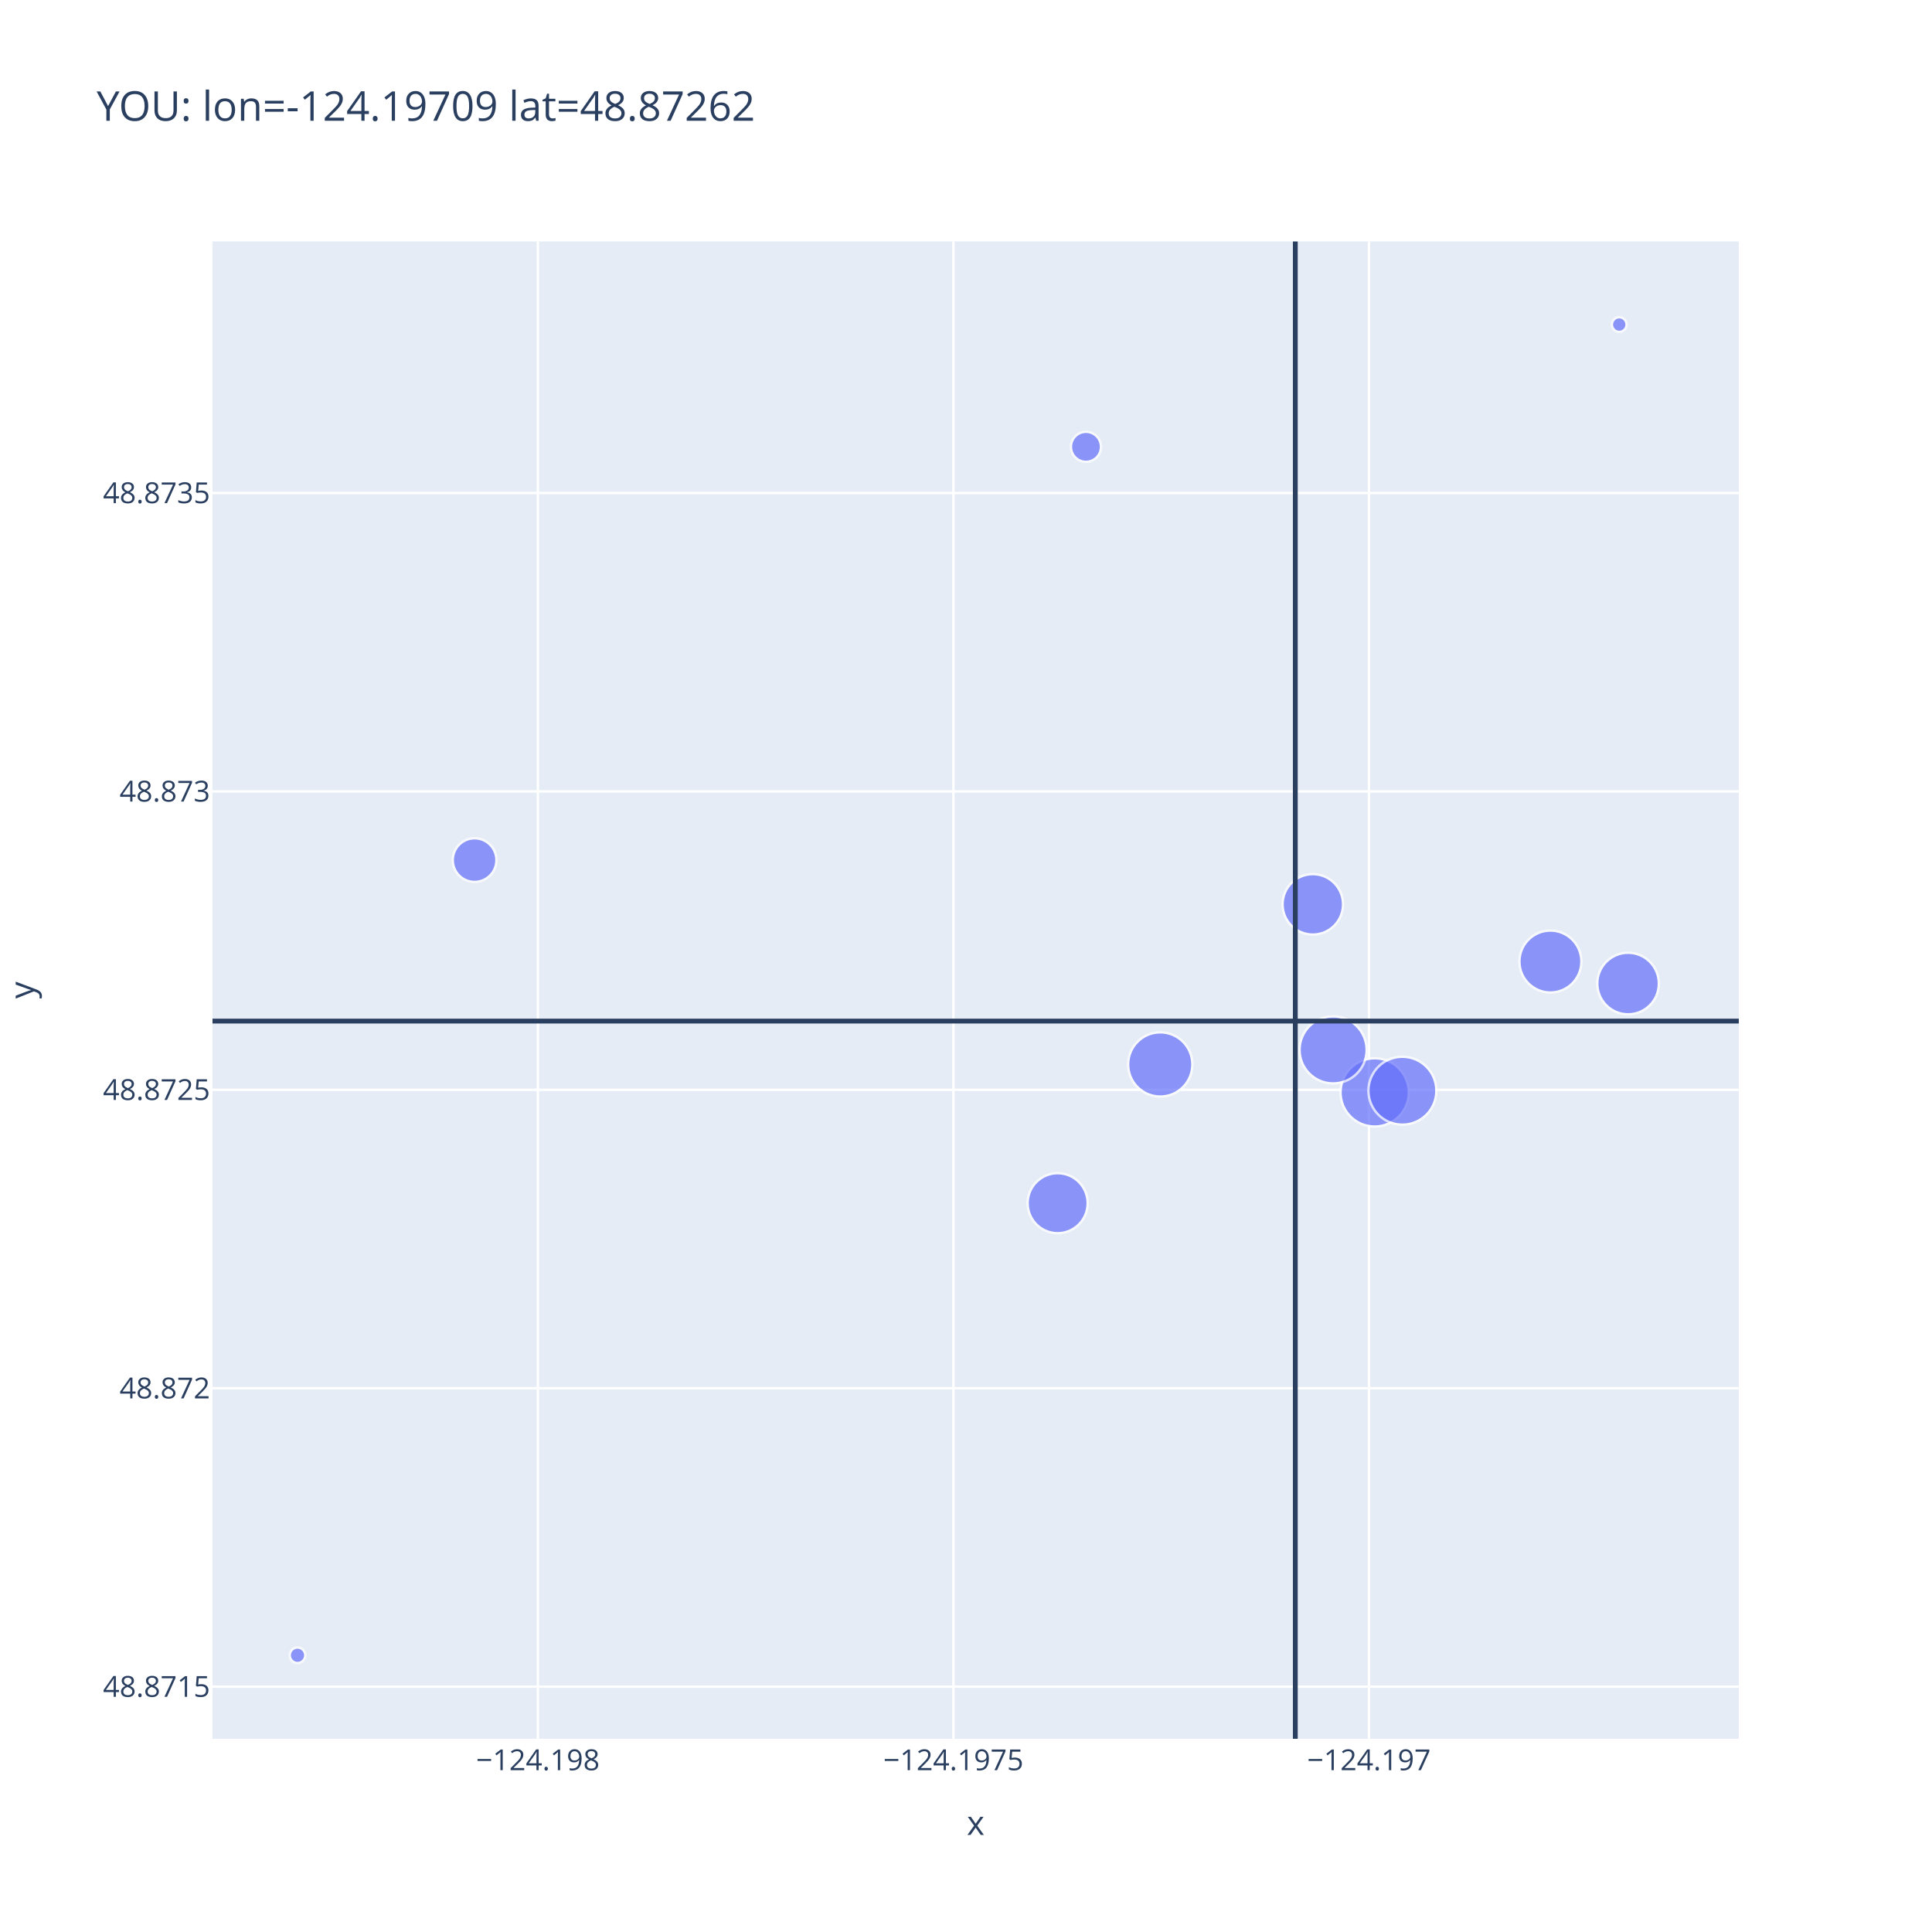
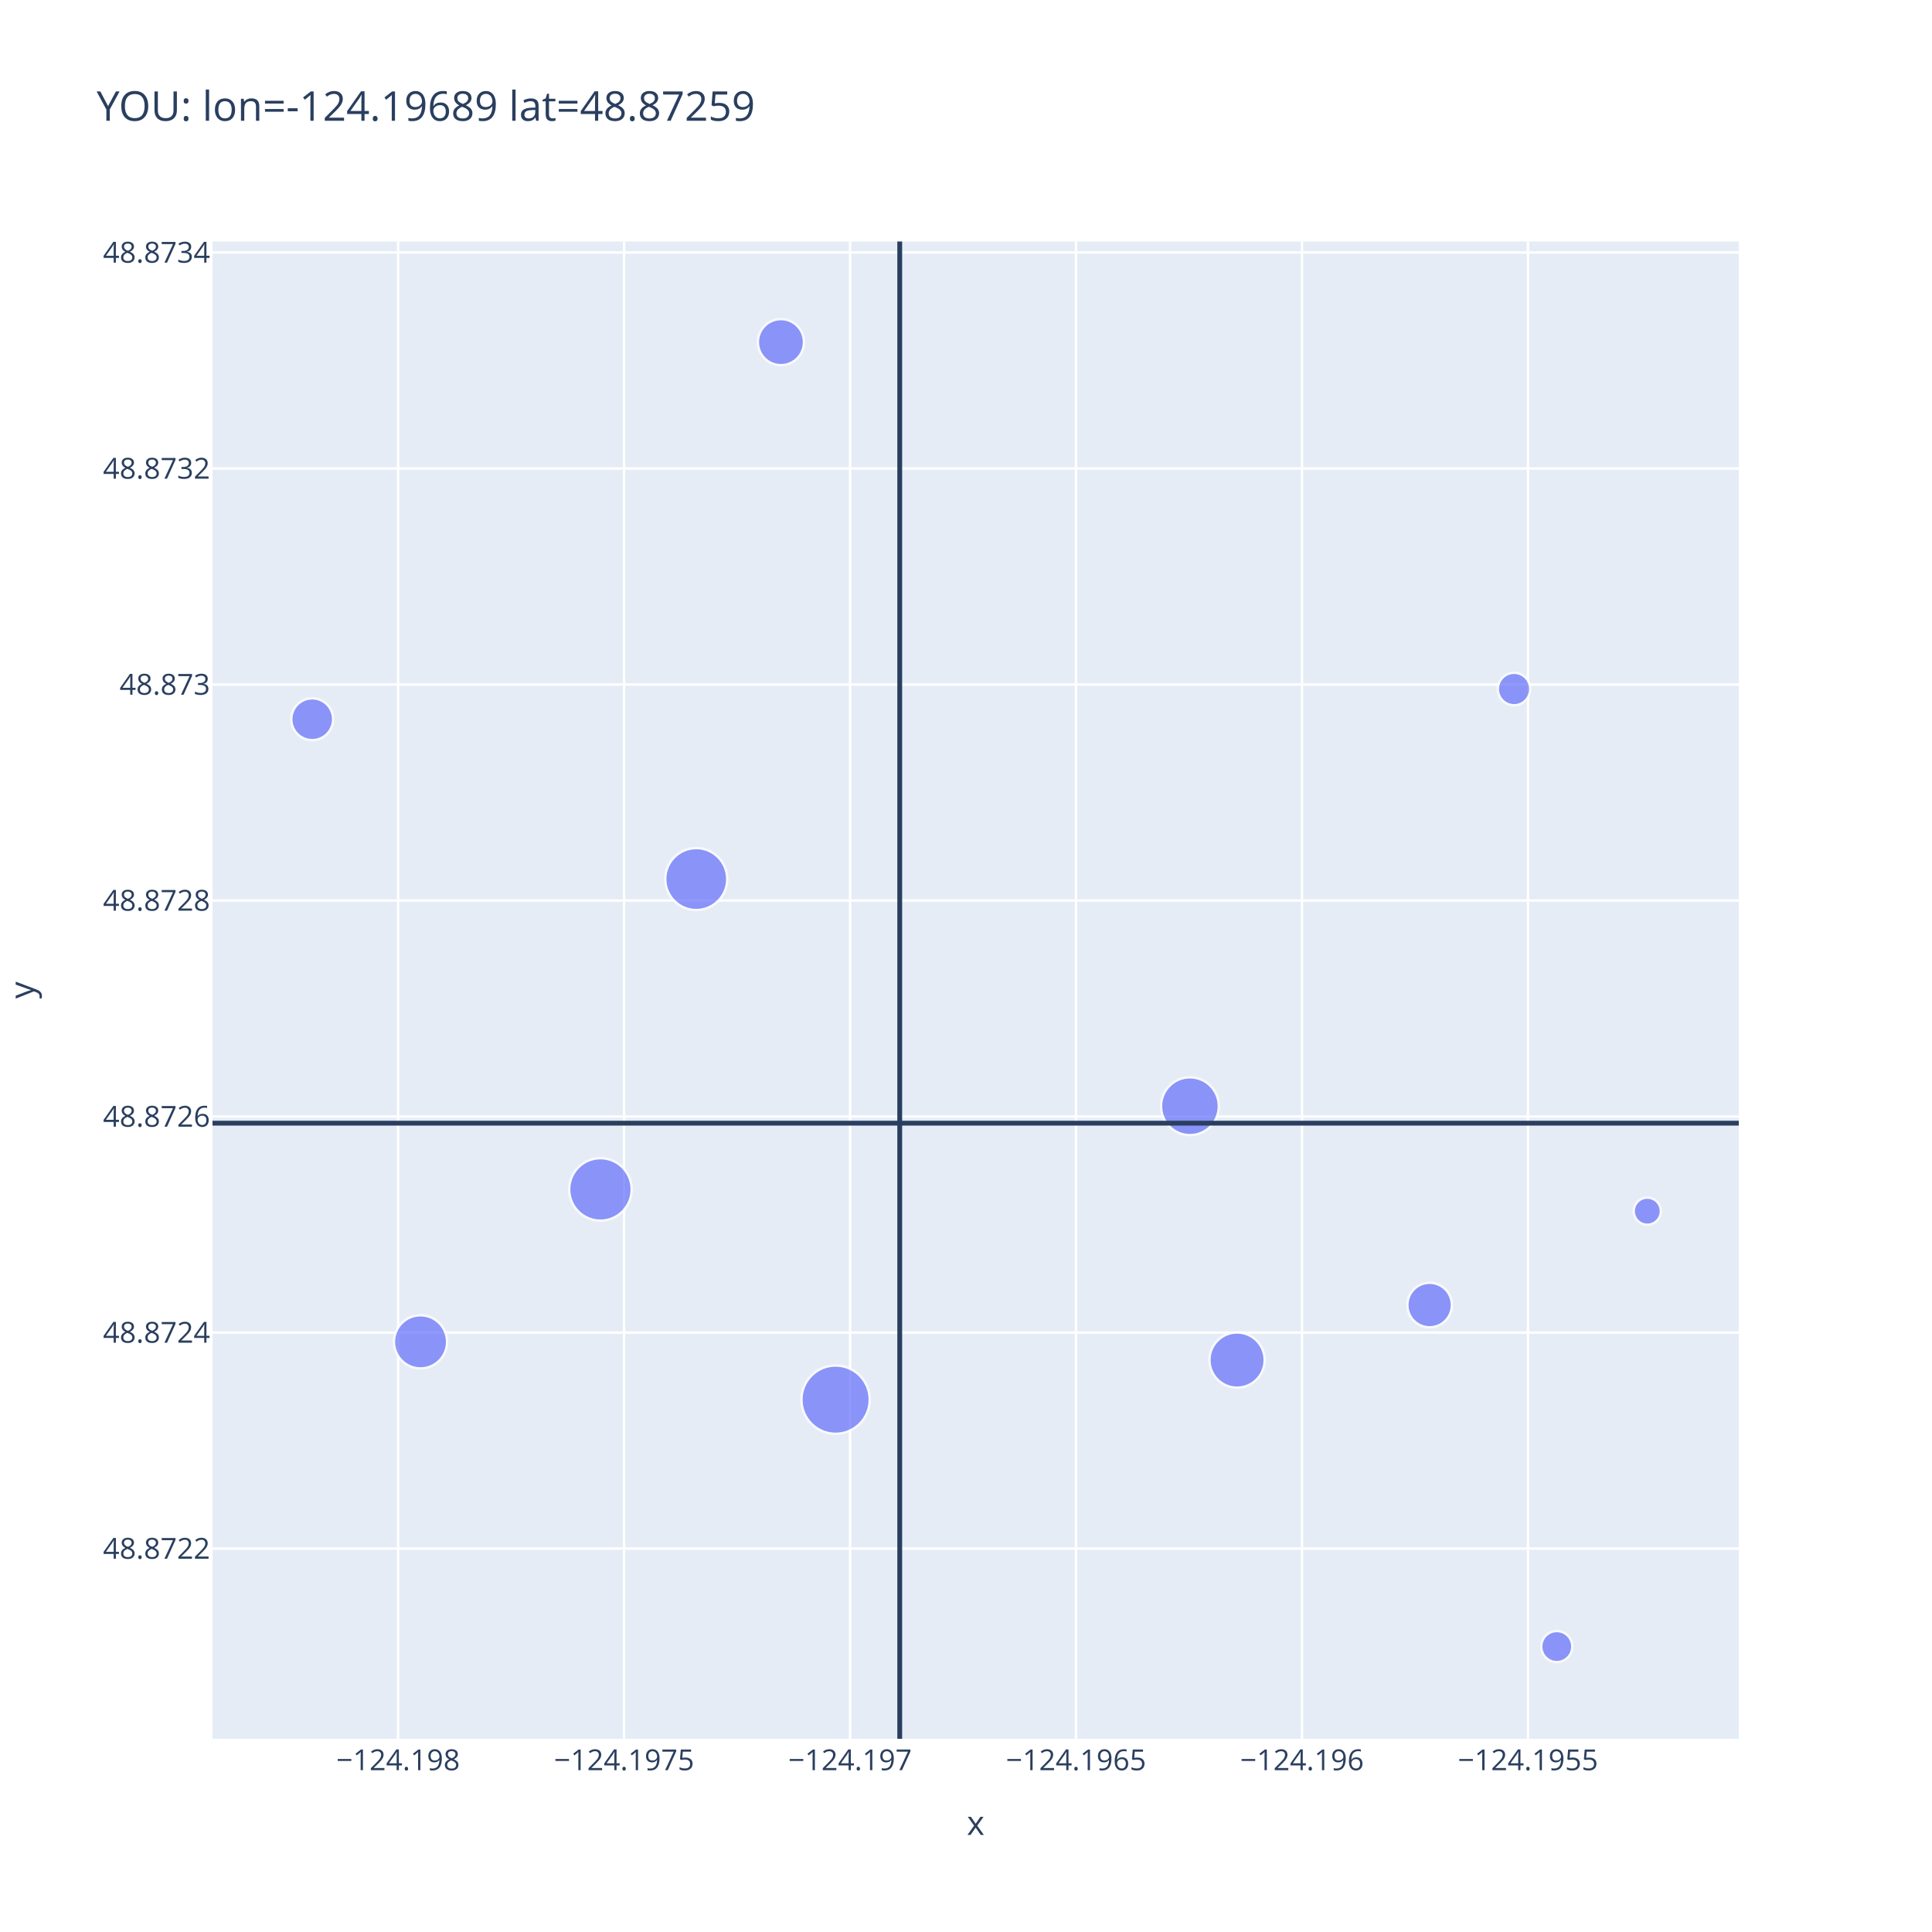
<svg xmlns="http://www.w3.org/2000/svg" class="main-svg" width="800" height="800" style="" viewBox="0 0 800 800">
  <rect x="0" y="0" width="800" height="800" style="fill: rgb(255, 255, 255); fill-opacity: 1;" />
-   <defs id="defs-9501d8">
+   <defs id="defs-882b84">
    <g class="clips">
-       <clipPath id="clip9501d8xyplot" class="plotclip">
+       <clipPath id="clip882b84xyplot" class="plotclip">
        <rect width="632" height="620" />
      </clipPath>
-       <clipPath class="axesclip" id="clip9501d8x">
+       <clipPath class="axesclip" id="clip882b84x">
        <rect x="88" y="0" width="632" height="800" />
      </clipPath>
-       <clipPath class="axesclip" id="clip9501d8y">
+       <clipPath class="axesclip" id="clip882b84y">
        <rect x="0" y="100" width="800" height="620" />
      </clipPath>
-       <clipPath class="axesclip" id="clip9501d8xy">
+       <clipPath class="axesclip" id="clip882b84xy">
        <rect x="88" y="100" width="632" height="620" />
      </clipPath>
    </g>
    <g class="gradients" />
    <g class="patterns" />
  </defs>
  <g class="bglayer">
    <rect class="bg" x="88" y="100" width="632" height="620" style="fill: rgb(229, 236, 246); fill-opacity: 1; stroke-width: 0;" />
  </g>
  <g class="layer-below">
    <g class="imagelayer" />
    <g class="shapelayer" />
  </g>
  <g class="cartesianlayer">
    <g class="subplot xy">
      <g class="layer-subplot">
        <g class="shapelayer" />
        <g class="imagelayer" />
      </g>
      <g class="minor-gridlayer">
        <g class="x" />
        <g class="y" />
      </g>
      <g class="gridlayer">
        <g class="x">
-           <path class="xgrid crisp" transform="translate(222.73,0)" d="M0,100v620" style="stroke: rgb(255, 255, 255); stroke-opacity: 1; stroke-width: 1px;" />
-           <path class="xgrid crisp" transform="translate(394.79,0)" d="M0,100v620" style="stroke: rgb(255, 255, 255); stroke-opacity: 1; stroke-width: 1px;" />
-           <path class="xgrid crisp" transform="translate(566.86,0)" d="M0,100v620" style="stroke: rgb(255, 255, 255); stroke-opacity: 1; stroke-width: 1px;" />
+           <path class="xgrid crisp" transform="translate(164.85,0)" d="M0,100v620" style="stroke: rgb(255, 255, 255); stroke-opacity: 1; stroke-width: 1px;" />
+           <path class="xgrid crisp" transform="translate(258.42,0)" d="M0,100v620" style="stroke: rgb(255, 255, 255); stroke-opacity: 1; stroke-width: 1px;" />
+           <path class="xgrid crisp" transform="translate(351.99,0)" d="M0,100v620" style="stroke: rgb(255, 255, 255); stroke-opacity: 1; stroke-width: 1px;" />
+           <path class="xgrid crisp" transform="translate(445.56,0)" d="M0,100v620" style="stroke: rgb(255, 255, 255); stroke-opacity: 1; stroke-width: 1px;" />
+           <path class="xgrid crisp" transform="translate(539.13,0)" d="M0,100v620" style="stroke: rgb(255, 255, 255); stroke-opacity: 1; stroke-width: 1px;" />
+           <path class="xgrid crisp" transform="translate(632.7,0)" d="M0,100v620" style="stroke: rgb(255, 255, 255); stroke-opacity: 1; stroke-width: 1px;" />
        </g>
        <g class="y">
-           <path class="ygrid crisp" transform="translate(0,698.41)" d="M88,0h632" style="stroke: rgb(255, 255, 255); stroke-opacity: 1; stroke-width: 1px;" />
-           <path class="ygrid crisp" transform="translate(0,574.84)" d="M88,0h632" style="stroke: rgb(255, 255, 255); stroke-opacity: 1; stroke-width: 1px;" />
-           <path class="ygrid crisp" transform="translate(0,451.27)" d="M88,0h632" style="stroke: rgb(255, 255, 255); stroke-opacity: 1; stroke-width: 1px;" />
-           <path class="ygrid crisp" transform="translate(0,327.7)" d="M88,0h632" style="stroke: rgb(255, 255, 255); stroke-opacity: 1; stroke-width: 1px;" />
-           <path class="ygrid crisp" transform="translate(0,204.14)" d="M88,0h632" style="stroke: rgb(255, 255, 255); stroke-opacity: 1; stroke-width: 1px;" />
+           <path class="ygrid crisp" transform="translate(0,641.23)" d="M88,0h632" style="stroke: rgb(255, 255, 255); stroke-opacity: 1; stroke-width: 1px;" />
+           <path class="ygrid crisp" transform="translate(0,551.78)" d="M88,0h632" style="stroke: rgb(255, 255, 255); stroke-opacity: 1; stroke-width: 1px;" />
+           <path class="ygrid crisp" transform="translate(0,462.34)" d="M88,0h632" style="stroke: rgb(255, 255, 255); stroke-opacity: 1; stroke-width: 1px;" />
+           <path class="ygrid crisp" transform="translate(0,372.89)" d="M88,0h632" style="stroke: rgb(255, 255, 255); stroke-opacity: 1; stroke-width: 1px;" />
+           <path class="ygrid crisp" transform="translate(0,283.45)" d="M88,0h632" style="stroke: rgb(255, 255, 255); stroke-opacity: 1; stroke-width: 1px;" />
+           <path class="ygrid crisp" transform="translate(0,194)" d="M88,0h632" style="stroke: rgb(255, 255, 255); stroke-opacity: 1; stroke-width: 1px;" />
+           <path class="ygrid crisp" transform="translate(0,104.55)" d="M88,0h632" style="stroke: rgb(255, 255, 255); stroke-opacity: 1; stroke-width: 1px;" />
        </g>
      </g>
      <g class="zerolinelayer" />
      <path class="xlines-below" />
      <path class="ylines-below" />
      <g class="overlines-below" />
      <g class="xaxislayer-below" />
      <g class="yaxislayer-below" />
      <g class="overaxes-below" />
-       <g class="plot" transform="translate(88,100)" clip-path="url(#clip9501d8xyplot)">
+       <g class="plot" transform="translate(88,100)" clip-path="url(#clip882b84xyplot)">
        <g class="scatterlayer mlayer">
-           <g class="trace scatter trace61523a" style="stroke-miterlimit: 2; opacity: 1;">
+           <g class="trace scatter tracee9ae6b" style="stroke-miterlimit: 2; opacity: 1;">
            <g class="fills" />
            <g class="errorbars" />
            <g class="lines" />
            <g class="points">
-               <path class="point" transform="translate(481.22,352.34)" d="M14.14,0A14.14,14.14 0 1,1 0,-14.14A14.14,14.14 0 0,1 14.14,0Z" style="opacity: 0.7; stroke-width: 1px; fill: rgb(99, 110, 250); fill-opacity: 1; stroke: rgb(255, 255, 255); stroke-opacity: 1;" />
-               <path class="point" transform="translate(455.61,274.47)" d="M12.52,0A12.52,12.52 0 1,1 0,-12.52A12.52,12.52 0 0,1 12.52,0Z" style="opacity: 0.7; stroke-width: 1px; fill: rgb(99, 110, 250); fill-opacity: 1; stroke: rgb(255, 255, 255); stroke-opacity: 1;" />
-               <path class="point" transform="translate(108.52,256.15)" d="M9.04,0A9.04,9.04 0 1,1 0,-9.04A9.04,9.04 0 0,1 9.04,0Z" style="opacity: 0.7; stroke-width: 1px; fill: rgb(99, 110, 250); fill-opacity: 1; stroke: rgb(255, 255, 255); stroke-opacity: 1;" />
-               <path class="point" transform="translate(553.99,298.15)" d="M12.83,0A12.83,12.83 0 1,1 0,-12.83A12.83,12.83 0 0,1 12.83,0Z" style="opacity: 0.7; stroke-width: 1px; fill: rgb(99, 110, 250); fill-opacity: 1; stroke: rgb(255, 255, 255); stroke-opacity: 1;" />
-               <path class="point" transform="translate(392.44,340.76)" d="M13.3,0A13.3,13.3 0 1,1 0,-13.3A13.3,13.3 0 0,1 13.3,0Z" style="opacity: 0.7; stroke-width: 1px; fill: rgb(99, 110, 250); fill-opacity: 1; stroke: rgb(255, 255, 255); stroke-opacity: 1;" />
-               <path class="point" transform="translate(35.19,585.41)" d="M3.22,0A3.22,3.22 0 1,1 0,-3.22A3.22,3.22 0 0,1 3.22,0Z" style="opacity: 0.7; stroke-width: 1px; fill: rgb(99, 110, 250); fill-opacity: 1; stroke: rgb(255, 255, 255); stroke-opacity: 1;" />
-               <path class="point" transform="translate(492.7,351.64)" d="M14.07,0A14.07,14.07 0 1,1 0,-14.07A14.07,14.07 0 0,1 14.07,0Z" style="opacity: 0.7; stroke-width: 1px; fill: rgb(99, 110, 250); fill-opacity: 1; stroke: rgb(255, 255, 255); stroke-opacity: 1;" />
-               <path class="point" transform="translate(349.95,398.22)" d="M12.43,0A12.43,12.43 0 1,1 0,-12.43A12.43,12.43 0 0,1 12.43,0Z" style="opacity: 0.7; stroke-width: 1px; fill: rgb(99, 110, 250); fill-opacity: 1; stroke: rgb(255, 255, 255); stroke-opacity: 1;" />
-               <path class="point" transform="translate(586.15,307.26)" d="M12.75,0A12.75,12.75 0 1,1 0,-12.75A12.75,12.75 0 0,1 12.75,0Z" style="opacity: 0.7; stroke-width: 1px; fill: rgb(99, 110, 250); fill-opacity: 1; stroke: rgb(255, 255, 255); stroke-opacity: 1;" />
-               <path class="point" transform="translate(464.01,334.74)" d="M13.89,0A13.89,13.89 0 1,1 0,-13.89A13.89,13.89 0 0,1 13.89,0Z" style="opacity: 0.7; stroke-width: 1px; fill: rgb(99, 110, 250); fill-opacity: 1; stroke: rgb(255, 255, 255); stroke-opacity: 1;" />
-               <path class="point" transform="translate(361.68,85.02)" d="M6.22,0A6.22,6.22 0 1,1 0,-6.22A6.22,6.22 0 0,1 6.22,0Z" style="opacity: 0.7; stroke-width: 1px; fill: rgb(99, 110, 250); fill-opacity: 1; stroke: rgb(255, 255, 255); stroke-opacity: 1;" />
-               <path class="point" transform="translate(582.49,34.39)" d="M3.04,0A3.04,3.04 0 1,1 0,-3.04A3.04,3.04 0 0,1 3.04,0Z" style="opacity: 0.7; stroke-width: 1px; fill: rgb(99, 110, 250); fill-opacity: 1; stroke: rgb(255, 255, 255); stroke-opacity: 1;" />
+               <path class="point" transform="translate(200.3,264)" d="M12.83,0A12.83,12.83 0 1,1 0,-12.83A12.83,12.83 0 0,1 12.83,0Z" style="opacity: 0.7; stroke-width: 1px; fill: rgb(99, 110, 250); fill-opacity: 1; stroke: rgb(255, 255, 255); stroke-opacity: 1;" />
+               <path class="point" transform="translate(538.94,185.31)" d="M6.72,0A6.72,6.72 0 1,1 0,-6.72A6.72,6.72 0 0,1 6.72,0Z" style="opacity: 0.7; stroke-width: 1px; fill: rgb(99, 110, 250); fill-opacity: 1; stroke: rgb(255, 255, 255); stroke-opacity: 1;" />
+               <path class="point" transform="translate(86.13,455.63)" d="M11,0A11,11 0 1,1 0,-11A11,11 0 0,1 11,0Z" style="opacity: 0.7; stroke-width: 1px; fill: rgb(99, 110, 250); fill-opacity: 1; stroke: rgb(255, 255, 255); stroke-opacity: 1;" />
+               <path class="point" transform="translate(424.24,463.17)" d="M11.43,0A11.43,11.43 0 1,1 0,-11.43A11.43,11.43 0 0,1 11.43,0Z" style="opacity: 0.7; stroke-width: 1px; fill: rgb(99, 110, 250); fill-opacity: 1; stroke: rgb(255, 255, 255); stroke-opacity: 1;" />
+               <path class="point" transform="translate(235.37,41.67)" d="M9.54,0A9.54,9.54 0 1,1 0,-9.54A9.54,9.54 0 0,1 9.54,0Z" style="opacity: 0.7; stroke-width: 1px; fill: rgb(99, 110, 250); fill-opacity: 1; stroke: rgb(255, 255, 255); stroke-opacity: 1;" />
+               <path class="point" transform="translate(503.98,440.39)" d="M9.22,0A9.22,9.22 0 1,1 0,-9.22A9.22,9.22 0 0,1 9.22,0Z" style="opacity: 0.7; stroke-width: 1px; fill: rgb(99, 110, 250); fill-opacity: 1; stroke: rgb(255, 255, 255); stroke-opacity: 1;" />
+               <path class="point" transform="translate(556.63,581.81)" d="M6.43,0A6.43,6.43 0 1,1 0,-6.43A6.43,6.43 0 0,1 6.43,0Z" style="opacity: 0.7; stroke-width: 1px; fill: rgb(99, 110, 250); fill-opacity: 1; stroke: rgb(255, 255, 255); stroke-opacity: 1;" />
+               <path class="point" transform="translate(41.28,197.82)" d="M8.66,0A8.66,8.66 0 1,1 0,-8.66A8.66,8.66 0 0,1 8.66,0Z" style="opacity: 0.7; stroke-width: 1px; fill: rgb(99, 110, 250); fill-opacity: 1; stroke: rgb(255, 255, 255); stroke-opacity: 1;" />
+               <path class="point" transform="translate(404.73,358.06)" d="M11.97,0A11.97,11.97 0 1,1 0,-11.97A11.97,11.97 0 0,1 11.97,0Z" style="opacity: 0.7; stroke-width: 1px; fill: rgb(99, 110, 250); fill-opacity: 1; stroke: rgb(255, 255, 255); stroke-opacity: 1;" />
+               <path class="point" transform="translate(160.63,392.51)" d="M12.94,0A12.94,12.94 0 1,1 0,-12.94A12.94,12.94 0 0,1 12.94,0Z" style="opacity: 0.7; stroke-width: 1px; fill: rgb(99, 110, 250); fill-opacity: 1; stroke: rgb(255, 255, 255); stroke-opacity: 1;" />
+               <path class="point" transform="translate(594.11,401.52)" d="M5.62,0A5.62,5.62 0 1,1 0,-5.62A5.62,5.62 0 0,1 5.62,0Z" style="opacity: 0.7; stroke-width: 1px; fill: rgb(99, 110, 250); fill-opacity: 1; stroke: rgb(255, 255, 255); stroke-opacity: 1;" />
+               <path class="point" transform="translate(258,479.57)" d="M14.14,0A14.14,14.14 0 1,1 0,-14.14A14.14,14.14 0 0,1 14.14,0Z" style="opacity: 0.7; stroke-width: 1px; fill: rgb(99, 110, 250); fill-opacity: 1; stroke: rgb(255, 255, 255); stroke-opacity: 1;" />
            </g>
            <g class="text" />
          </g>
        </g>
      </g>
      <g class="overplot" />
      <path class="xlines-above crisp" d="M0,0" style="fill: none;" />
      <path class="ylines-above crisp" d="M0,0" style="fill: none;" />
      <g class="overlines-above" />
      <g class="xaxislayer-above">
        <g class="xtick">
-           <text text-anchor="middle" x="0" y="733" transform="translate(222.73,0)" style="font-family: 'Open Sans', verdana, arial, sans-serif; font-size: 12px; fill: rgb(42, 63, 95); fill-opacity: 1; white-space: pre; opacity: 1;">−124.198</text>
+           <text text-anchor="middle" x="0" y="733" transform="translate(164.85,0)" style="font-family: 'Open Sans', verdana, arial, sans-serif; font-size: 12px; fill: rgb(42, 63, 95); fill-opacity: 1; white-space: pre; opacity: 1;">−124.198</text>
        </g>
        <g class="xtick">
-           <text text-anchor="middle" x="0" y="733" style="font-family: 'Open Sans', verdana, arial, sans-serif; font-size: 12px; fill: rgb(42, 63, 95); fill-opacity: 1; white-space: pre; opacity: 1;" transform="translate(394.79,0)">−124.1975</text>
+           <text text-anchor="middle" x="0" y="733" style="font-family: 'Open Sans', verdana, arial, sans-serif; font-size: 12px; fill: rgb(42, 63, 95); fill-opacity: 1; white-space: pre; opacity: 1;" transform="translate(258.42,0)">−124.1975</text>
        </g>
        <g class="xtick">
-           <text text-anchor="middle" x="0" y="733" style="font-family: 'Open Sans', verdana, arial, sans-serif; font-size: 12px; fill: rgb(42, 63, 95); fill-opacity: 1; white-space: pre; opacity: 1;" transform="translate(566.86,0)">−124.197</text>
+           <text text-anchor="middle" x="0" y="733" style="font-family: 'Open Sans', verdana, arial, sans-serif; font-size: 12px; fill: rgb(42, 63, 95); fill-opacity: 1; white-space: pre; opacity: 1;" transform="translate(351.99,0)">−124.197</text>
+         </g>
+         <g class="xtick">
+           <text text-anchor="middle" x="0" y="733" style="font-family: 'Open Sans', verdana, arial, sans-serif; font-size: 12px; fill: rgb(42, 63, 95); fill-opacity: 1; white-space: pre; opacity: 1;" transform="translate(445.56,0)">−124.1965</text>
+         </g>
+         <g class="xtick">
+           <text text-anchor="middle" x="0" y="733" style="font-family: 'Open Sans', verdana, arial, sans-serif; font-size: 12px; fill: rgb(42, 63, 95); fill-opacity: 1; white-space: pre; opacity: 1;" transform="translate(539.13,0)">−124.196</text>
+         </g>
+         <g class="xtick">
+           <text text-anchor="middle" x="0" y="733" style="font-family: 'Open Sans', verdana, arial, sans-serif; font-size: 12px; fill: rgb(42, 63, 95); fill-opacity: 1; white-space: pre; opacity: 1;" transform="translate(632.7,0)">−124.1955</text>
        </g>
      </g>
      <g class="yaxislayer-above">
        <g class="ytick">
-           <text text-anchor="end" x="87" y="4.2" transform="translate(0,698.41)" style="font-family: 'Open Sans', verdana, arial, sans-serif; font-size: 12px; fill: rgb(42, 63, 95); fill-opacity: 1; white-space: pre; opacity: 1;">48.8715</text>
+           <text text-anchor="end" x="87" y="4.2" transform="translate(0,641.23)" style="font-family: 'Open Sans', verdana, arial, sans-serif; font-size: 12px; fill: rgb(42, 63, 95); fill-opacity: 1; white-space: pre; opacity: 1;">48.8722</text>
        </g>
        <g class="ytick">
-           <text text-anchor="end" x="87" y="4.2" style="font-family: 'Open Sans', verdana, arial, sans-serif; font-size: 12px; fill: rgb(42, 63, 95); fill-opacity: 1; white-space: pre; opacity: 1;" transform="translate(0,574.84)">48.872</text>
+           <text text-anchor="end" x="87" y="4.2" style="font-family: 'Open Sans', verdana, arial, sans-serif; font-size: 12px; fill: rgb(42, 63, 95); fill-opacity: 1; white-space: pre; opacity: 1;" transform="translate(0,551.78)">48.8724</text>
        </g>
        <g class="ytick">
-           <text text-anchor="end" x="87" y="4.2" style="font-family: 'Open Sans', verdana, arial, sans-serif; font-size: 12px; fill: rgb(42, 63, 95); fill-opacity: 1; white-space: pre; opacity: 1;" transform="translate(0,451.27)">48.8725</text>
+           <text text-anchor="end" x="87" y="4.2" style="font-family: 'Open Sans', verdana, arial, sans-serif; font-size: 12px; fill: rgb(42, 63, 95); fill-opacity: 1; white-space: pre; opacity: 1;" transform="translate(0,462.34)">48.8726</text>
        </g>
        <g class="ytick">
-           <text text-anchor="end" x="87" y="4.2" style="font-family: 'Open Sans', verdana, arial, sans-serif; font-size: 12px; fill: rgb(42, 63, 95); fill-opacity: 1; white-space: pre; opacity: 1;" transform="translate(0,327.7)">48.873</text>
+           <text text-anchor="end" x="87" y="4.2" style="font-family: 'Open Sans', verdana, arial, sans-serif; font-size: 12px; fill: rgb(42, 63, 95); fill-opacity: 1; white-space: pre; opacity: 1;" transform="translate(0,372.89)">48.8728</text>
        </g>
        <g class="ytick">
-           <text text-anchor="end" x="87" y="4.2" style="font-family: 'Open Sans', verdana, arial, sans-serif; font-size: 12px; fill: rgb(42, 63, 95); fill-opacity: 1; white-space: pre; opacity: 1;" transform="translate(0,204.14)">48.8735</text>
+           <text text-anchor="end" x="87" y="4.2" style="font-family: 'Open Sans', verdana, arial, sans-serif; font-size: 12px; fill: rgb(42, 63, 95); fill-opacity: 1; white-space: pre; opacity: 1;" transform="translate(0,283.45)">48.873</text>
+         </g>
+         <g class="ytick">
+           <text text-anchor="end" x="87" y="4.2" style="font-family: 'Open Sans', verdana, arial, sans-serif; font-size: 12px; fill: rgb(42, 63, 95); fill-opacity: 1; white-space: pre; opacity: 1;" transform="translate(0,194)">48.8732</text>
+         </g>
+         <g class="ytick">
+           <text text-anchor="end" x="87" y="4.2" style="font-family: 'Open Sans', verdana, arial, sans-serif; font-size: 12px; fill: rgb(42, 63, 95); fill-opacity: 1; white-space: pre; opacity: 1;" transform="translate(0,104.55)">48.8734</text>
        </g>
      </g>
      <g class="overaxes-above" />
    </g>
  </g>
  <g class="polarlayer" />
  <g class="smithlayer" />
  <g class="ternarylayer" />
  <g class="geolayer" />
  <g class="funnelarealayer" />
  <g class="pielayer" />
  <g class="iciclelayer" />
  <g class="treemaplayer" />
  <g class="sunburstlayer" />
  <g class="glimages" />
-   <defs id="topdefs-9501d8">
+   <defs id="topdefs-882b84">
    <g class="clips" />
  </defs>
  <g class="layer-above">
    <g class="imagelayer" />
    <g class="shapelayer">
-       <g class="shape-group" data-index="0" clip-path="url(#clip9501d8x)">
-         <path data-index="0" fill-rule="evenodd" d="M536.36,720L536.36,100" style="opacity: 1; stroke: rgb(42, 63, 95); stroke-opacity: 1; fill: rgb(0, 0, 0); fill-opacity: 0; stroke-width: 2px;" />
+       <g class="shape-group" data-index="0" clip-path="url(#clip882b84x)">
+         <path data-index="0" fill-rule="evenodd" d="M372.56,720L372.56,100" style="opacity: 1; stroke: rgb(42, 63, 95); stroke-opacity: 1; fill: rgb(0, 0, 0); fill-opacity: 0; stroke-width: 2px;" />
      </g>
-       <g class="shape-group" data-index="1" clip-path="url(#clip9501d8y)">
-         <path data-index="1" fill-rule="evenodd" d="M88,422.81L720,422.81" style="opacity: 1; stroke: rgb(42, 63, 95); stroke-opacity: 1; fill: rgb(0, 0, 0); fill-opacity: 0; stroke-width: 2px;" />
+       <g class="shape-group" data-index="1" clip-path="url(#clip882b84y)">
+         <path data-index="1" fill-rule="evenodd" d="M88,465.08L720,465.08" style="opacity: 1; stroke: rgb(42, 63, 95); stroke-opacity: 1; fill: rgb(0, 0, 0); fill-opacity: 0; stroke-width: 2px;" />
      </g>
    </g>
  </g>
  <g class="infolayer">
    <g class="g-gtitle">
-       <text class="gtitle" x="40" y="50" text-anchor="start" dy="0em" style="font-family: 'Open Sans', verdana, arial, sans-serif; font-size: 17px; fill: rgb(42, 63, 95); opacity: 1; font-weight: normal; white-space: pre;">YOU: lon=-124.19709 lat=48.87262</text>
+       <text class="gtitle" x="40" y="50" text-anchor="start" dy="0em" style="font-family: 'Open Sans', verdana, arial, sans-serif; font-size: 17px; fill: rgb(42, 63, 95); opacity: 1; font-weight: normal; white-space: pre;">YOU: lon=-124.19689 lat=48.87259</text>
    </g>
    <g class="g-xtitle">
      <text class="xtitle" x="404" y="759.8" text-anchor="middle" style="font-family: 'Open Sans', verdana, arial, sans-serif; font-size: 14px; fill: rgb(42, 63, 95); opacity: 1; font-weight: normal; white-space: pre;">x</text>
    </g>
    <g class="g-ytitle" transform="translate(1.44043,0)">
      <text class="ytitle" transform="rotate(-90,12.55938,410)" x="12.559" y="410" text-anchor="middle" style="font-family: 'Open Sans', verdana, arial, sans-serif; font-size: 14px; fill: rgb(42, 63, 95); opacity: 1; font-weight: normal; white-space: pre;">y</text>
    </g>
  </g>
</svg>
